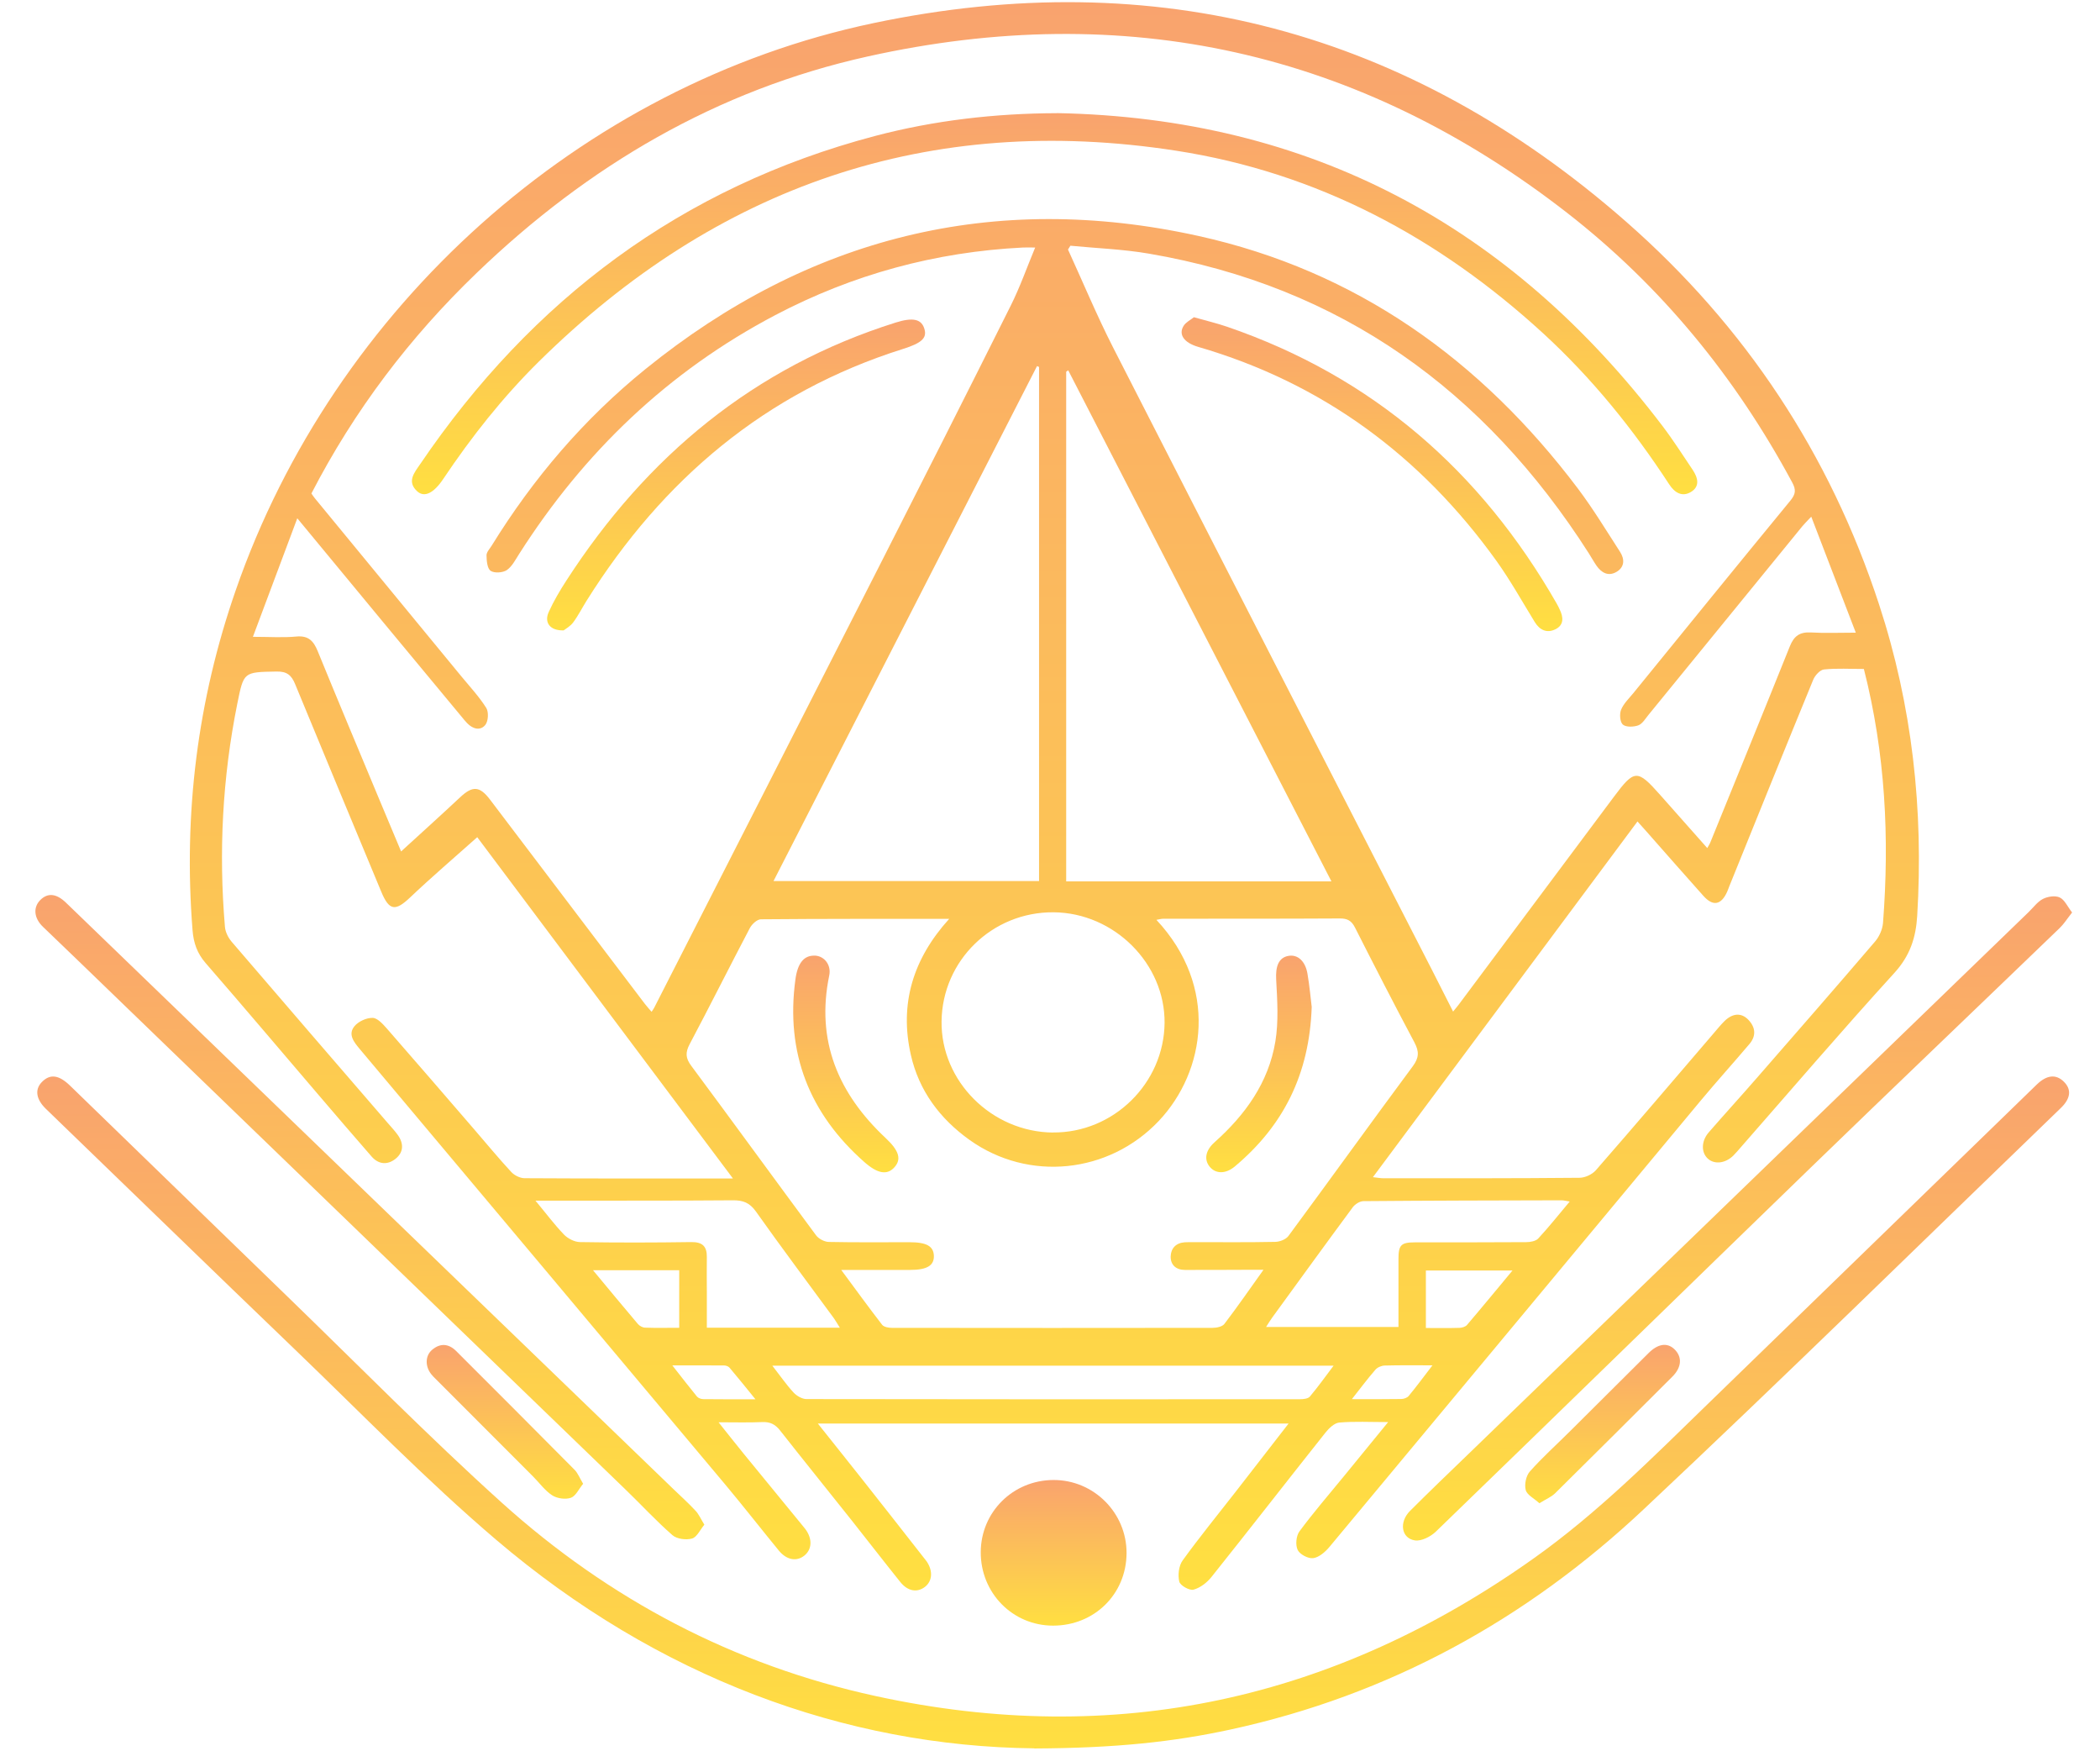
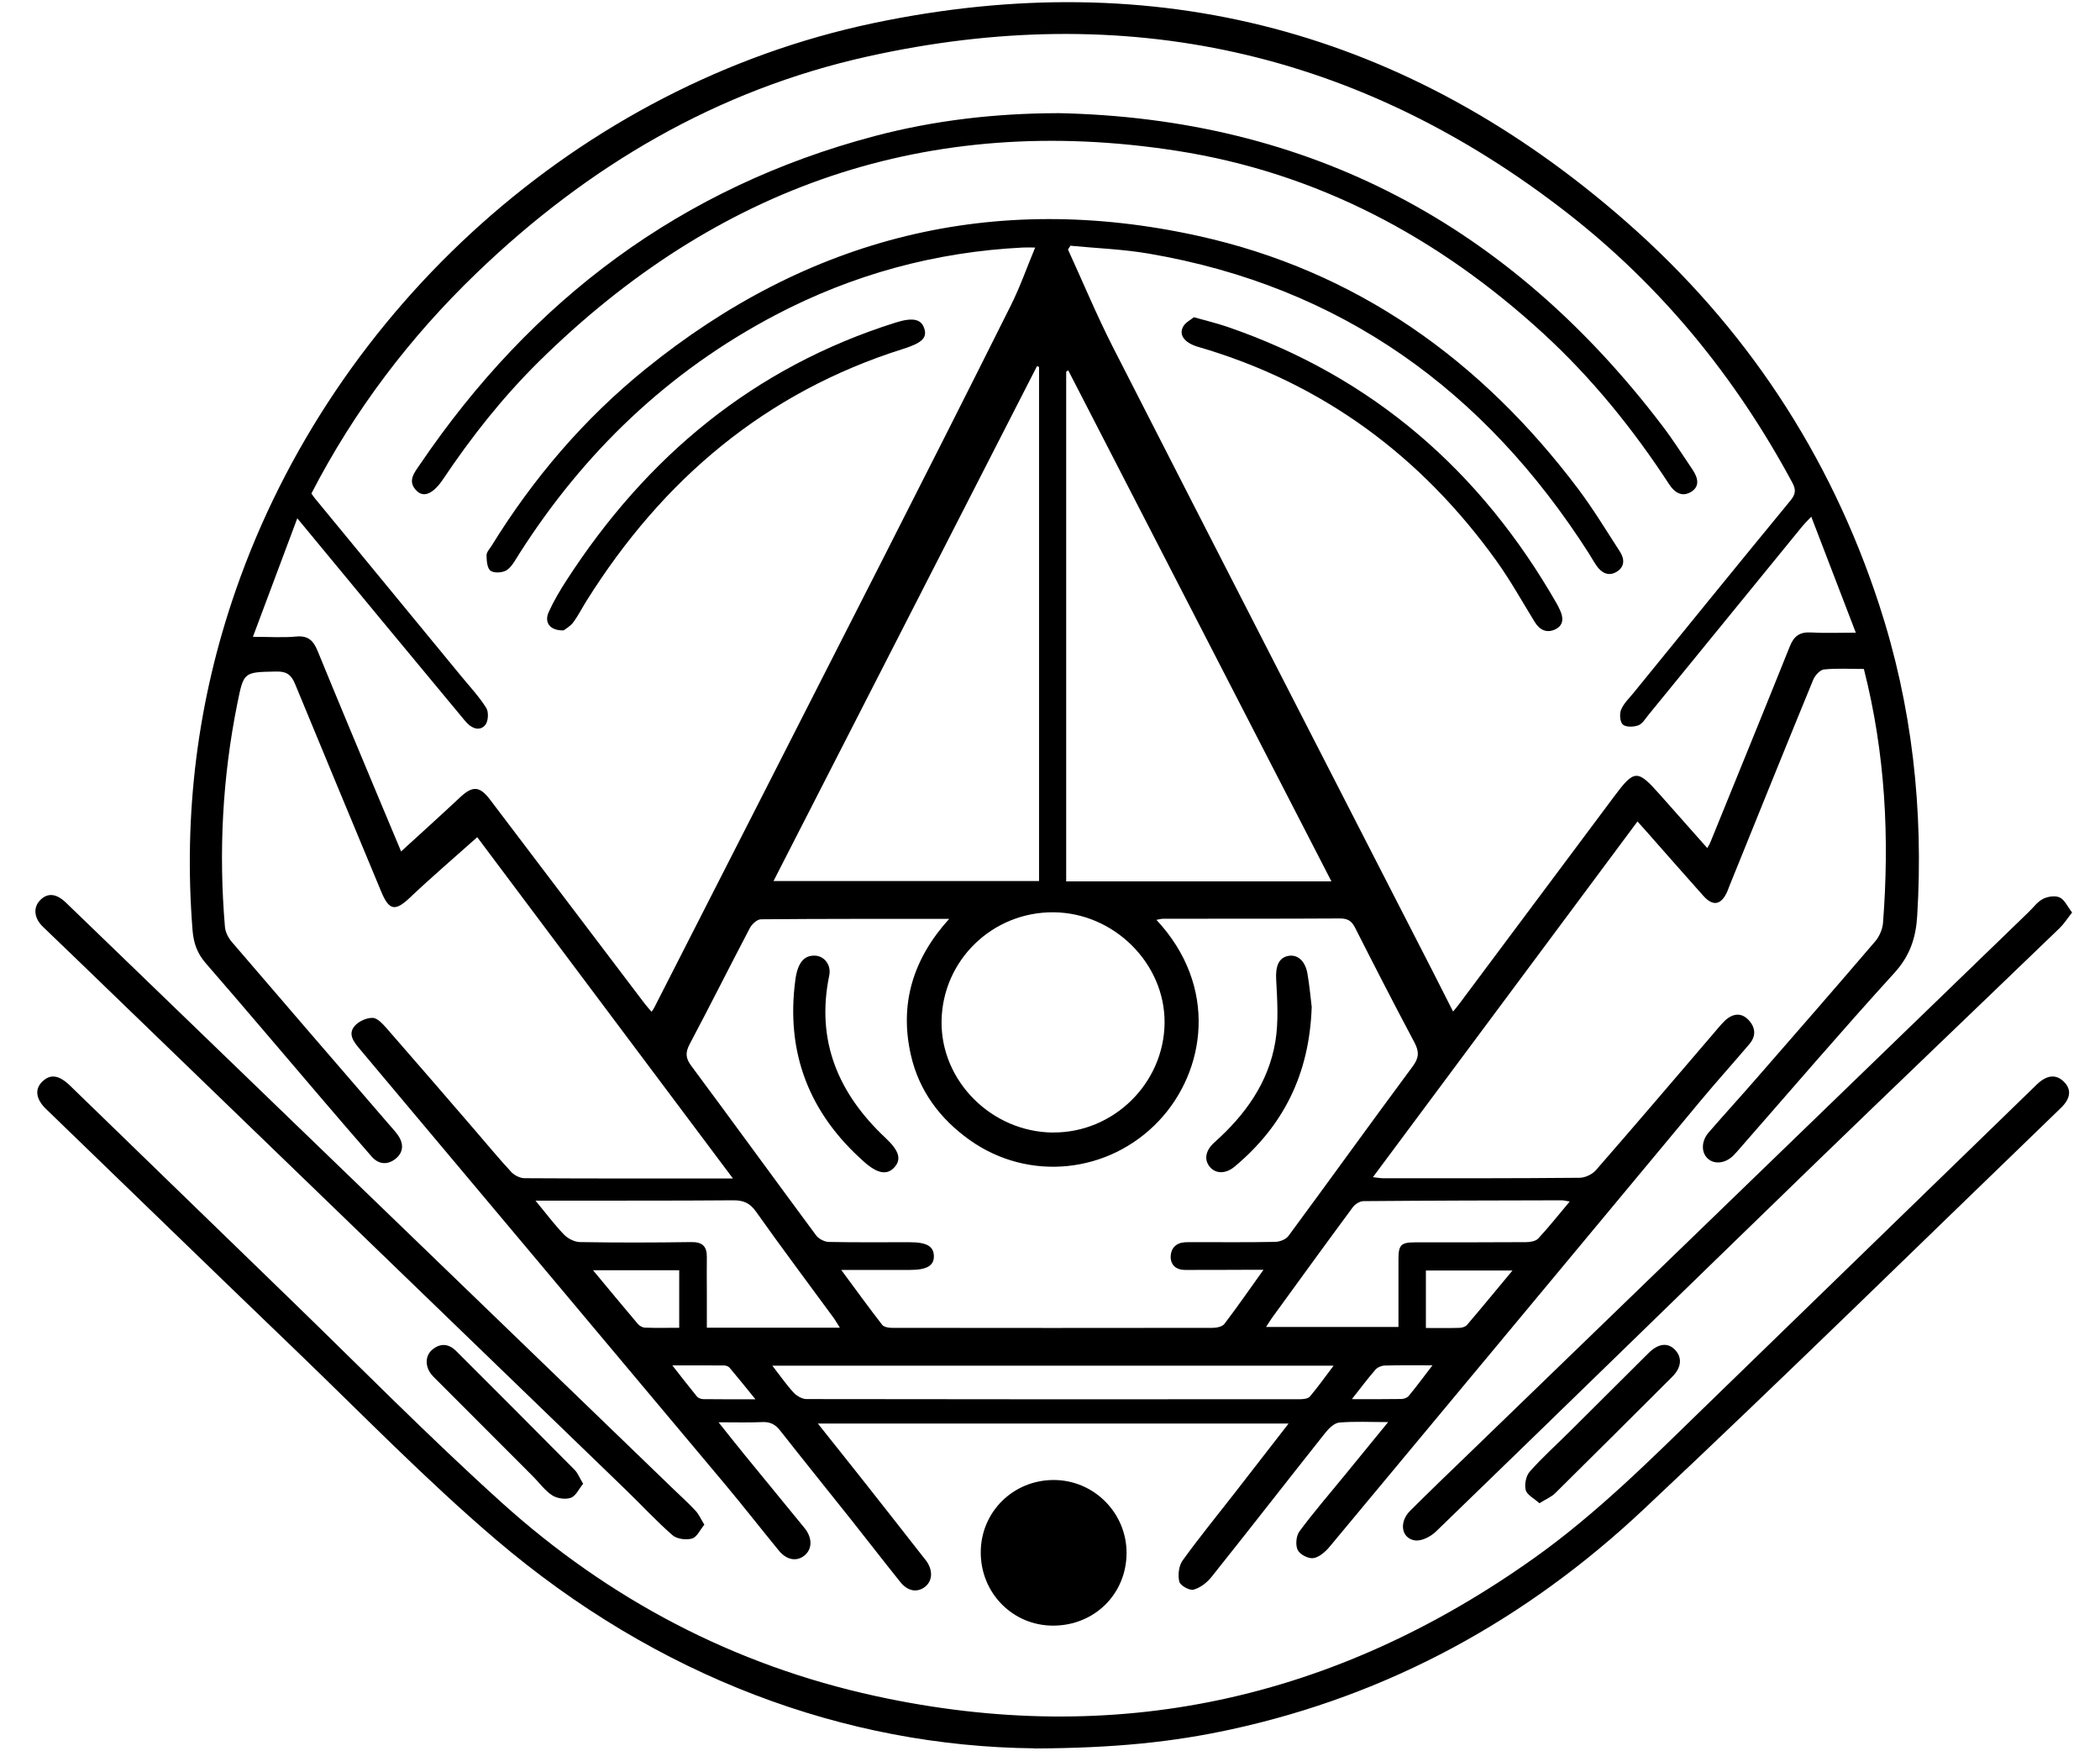
<svg xmlns="http://www.w3.org/2000/svg" width="180" height="150" viewBox="0 0 271 232" fill="none">
  <path d="M243.389 88.664C241.563 88.664 239.819 88.554 238.111 88.728C237.579 88.783 236.918 89.518 236.679 90.096C232.944 99.187 229.263 108.306 225.573 117.424C225.472 117.672 225.389 117.929 225.279 118.177C224.48 119.958 223.397 120.17 222.112 118.728C219.588 115.909 217.091 113.053 214.585 110.216C214.237 109.821 213.879 109.426 213.383 108.875C201.698 124.587 190.086 140.188 178.31 156.019C178.943 156.092 179.328 156.166 179.714 156.166C188.37 156.166 197.035 156.184 205.691 156.101C206.425 156.101 207.371 155.661 207.857 155.11C213.126 149.077 218.312 142.979 223.526 136.9C223.985 136.368 224.425 135.817 224.93 135.321C226.004 134.274 227.161 134.201 228.079 135.156C229.033 136.148 229.143 137.286 228.235 138.361C226.105 140.877 223.884 143.328 221.773 145.863C205.36 165.578 188.976 185.312 172.554 205.018C172.004 205.679 171.177 206.404 170.397 206.514C169.736 206.606 168.617 206.019 168.332 205.422C168.02 204.76 168.13 203.548 168.58 202.952C170.443 200.435 172.499 198.057 174.491 195.624C176.354 193.337 178.218 191.06 180.329 188.48C177.906 188.48 175.868 188.369 173.849 188.544C173.197 188.599 172.472 189.306 172.004 189.894C166.955 196.248 161.98 202.658 156.913 209.003C156.317 209.756 155.408 210.454 154.517 210.693C153.985 210.83 152.746 210.132 152.636 209.618C152.434 208.746 152.571 207.524 153.085 206.817C155.334 203.704 157.767 200.729 160.126 197.699C162.411 194.761 164.697 191.813 167.13 188.672H104.721C106.749 191.225 108.668 193.613 110.568 196.019C113.322 199.499 116.057 202.997 118.792 206.487C118.93 206.661 119.068 206.827 119.187 207.001C120.013 208.259 119.885 209.6 118.893 210.344C117.856 211.115 116.626 210.895 115.644 209.664C113.478 206.964 111.357 204.219 109.209 201.51C106.043 197.525 102.848 193.576 99.7 189.572C99.067 188.773 98.387 188.434 97.359 188.48C95.542 188.562 93.715 188.507 91.558 188.507C92.825 190.096 93.88 191.427 94.954 192.75C97.488 195.853 100.03 198.948 102.564 202.042C102.738 202.254 102.913 202.456 103.078 202.676C104.014 203.943 103.959 205.33 102.958 206.156C101.93 207.001 100.599 206.781 99.562 205.523C97.194 202.639 94.899 199.692 92.504 196.827C76.339 177.543 60.156 158.278 43.974 139.013C43.212 138.103 42.395 137.093 43.294 136.01C43.818 135.376 44.882 134.889 45.699 134.908C46.333 134.917 47.049 135.716 47.572 136.304C51.455 140.739 55.301 145.211 59.165 149.683C60.79 151.565 62.378 153.494 64.067 155.321C64.48 155.771 65.223 156.147 65.82 156.157C74.861 156.212 83.894 156.193 93.467 156.193C81.874 140.73 70.501 125.551 59.569 110.959C56.512 113.687 53.511 116.249 50.656 118.958C48.71 120.803 47.893 120.711 46.847 118.195C43.037 109.022 39.2 99.848 35.419 90.656C34.923 89.454 34.308 88.976 32.95 89.004C28.571 89.086 28.617 89.031 27.754 93.292C25.79 103.062 25.276 112.915 26.12 122.842C26.175 123.521 26.552 124.274 27.002 124.807C33.867 132.823 40.77 140.803 47.664 148.792C48.123 149.325 48.609 149.839 49.022 150.408C49.83 151.529 49.839 152.704 48.738 153.585C47.682 154.43 46.489 154.348 45.562 153.282C43.138 150.509 40.752 147.718 38.356 144.917C33.427 139.159 28.544 133.374 23.569 127.654C22.439 126.35 21.962 124.991 21.825 123.283C20.604 107.856 22.476 92.824 27.552 78.232C40.55 40.739 73.246 11.236 112.055 3.072C149.524 -4.816 183.037 4.082 211.905 29.408C227.647 43.219 238.882 60.161 245.409 80.106C249.806 93.522 251.32 107.314 250.466 121.391C250.292 124.283 249.512 126.662 247.465 128.921C240.397 136.68 233.568 144.66 226.647 152.557C226.472 152.759 226.289 152.961 226.096 153.154C225.068 154.173 223.645 154.366 222.755 153.604C221.819 152.805 221.809 151.271 222.81 150.105C224.939 147.653 227.133 145.257 229.263 142.805C234.495 136.809 239.727 130.812 244.895 124.77C245.445 124.127 245.859 123.172 245.932 122.337C246.804 111.051 246.253 99.867 243.389 88.636V88.664ZM49.472 112.851C52.06 110.482 54.704 108.104 57.302 105.67C58.945 104.128 59.89 104.164 61.267 105.982C68.096 114.991 74.925 124.008 81.764 133.016C82.039 133.384 82.361 133.723 82.682 134.1C82.847 133.852 82.948 133.723 83.022 133.576C93.017 113.981 103.023 94.385 112.991 74.78C118.802 63.366 124.584 51.933 130.312 40.473C131.524 38.049 132.423 35.478 133.534 32.806C132.791 32.806 132.359 32.787 131.928 32.806C120.316 33.384 109.347 36.368 99.057 41.777C84.885 49.233 73.723 59.931 65.141 73.393C64.645 74.164 64.195 75.073 63.488 75.56C62.956 75.918 61.827 75.992 61.34 75.652C60.891 75.34 60.808 74.311 60.799 73.595C60.799 73.173 61.221 72.741 61.478 72.328C66.986 63.402 73.714 55.524 81.856 48.93C103.463 31.428 127.99 25.276 155.132 31.263C176.107 35.882 192.638 47.709 205.498 64.77C207.508 67.443 209.252 70.326 211.07 73.136C211.703 74.118 211.685 75.174 210.583 75.808C209.509 76.423 208.61 75.918 207.949 74.972C207.582 74.44 207.27 73.871 206.921 73.32C193.143 51.759 174.06 37.966 148.597 33.614C145.173 33.026 141.676 32.907 138.206 32.567C138.096 32.732 137.995 32.898 137.885 33.072C139.858 37.379 141.685 41.768 143.833 45.992C157.895 73.531 172.022 101.024 186.13 128.535C187.048 130.335 187.957 132.144 188.939 134.072C189.269 133.659 189.481 133.42 189.673 133.163C196.539 123.971 203.405 114.789 210.262 105.597C212.979 101.96 213.355 101.933 216.384 105.349C218.45 107.672 220.515 110.004 222.635 112.401C222.847 112.015 222.975 111.832 223.049 111.63C226.573 102.97 230.107 94.32 233.586 85.652C234.137 84.275 234.917 83.742 236.386 83.825C238.212 83.935 240.039 83.852 242.325 83.852C240.324 78.646 238.423 73.705 236.422 68.48C235.817 69.123 235.514 69.417 235.248 69.738C228.437 78.085 221.635 86.433 214.824 94.77C214.42 95.266 214.025 95.946 213.484 96.139C212.869 96.359 211.868 96.396 211.446 96.038C211.061 95.707 210.978 94.633 211.207 94.073C211.538 93.255 212.254 92.576 212.832 91.869C219.762 83.347 226.693 74.816 233.669 66.332C234.366 65.478 234.412 64.899 233.898 63.944C226.381 49.986 216.559 37.939 204.048 28.205C176.446 6.736 145.43 -0.087 111.348 7.48C91.319 11.924 74.237 21.998 59.505 36.166C50.619 44.706 43.267 54.403 37.585 65.404C37.741 65.624 37.879 65.854 38.053 66.056C44.515 73.916 50.986 81.768 57.449 89.628C58.587 91.005 59.817 92.328 60.762 93.825C61.102 94.366 61.038 95.578 60.643 96.074C59.982 96.892 58.981 96.625 58.238 95.854C57.972 95.578 57.733 95.285 57.494 94.991C54.034 90.831 50.583 86.662 47.131 82.502C43.414 78.012 39.696 73.513 35.712 68.692C33.711 74.036 31.811 79.105 29.829 84.403C32.023 84.403 33.812 84.532 35.575 84.366C37.19 84.21 37.87 84.954 38.42 86.304C41.119 92.906 43.882 99.481 46.626 106.056C47.636 108.48 48.655 110.895 49.472 112.842V112.851ZM163.797 168.296C162.861 168.296 162.182 168.296 161.503 168.296C158.795 168.296 156.096 168.333 153.388 168.314C152.241 168.314 151.479 167.672 151.497 166.533C151.525 165.468 152.186 164.733 153.352 164.651C153.783 164.623 154.215 164.632 154.646 164.632C158.217 164.632 161.787 164.669 165.358 164.595C165.955 164.586 166.762 164.274 167.102 163.824C172.628 156.34 178.053 148.792 183.597 141.317C184.432 140.188 184.45 139.371 183.817 138.168C181.128 133.117 178.512 128.021 175.923 122.915C175.464 122.015 174.904 121.722 173.913 121.731C166.12 121.777 158.327 121.758 150.543 121.767C150.258 121.767 149.983 121.85 149.607 121.914C157.868 130.757 156.142 141.979 149.928 148.562C143.319 155.551 132.662 156.68 124.814 151.069C120.904 148.269 118.132 144.568 117.058 139.839C115.506 133.044 117.351 127.066 122.134 121.786C113.625 121.786 105.409 121.767 97.185 121.841C96.68 121.841 95.992 122.474 95.716 122.989C93.027 128.103 90.438 133.283 87.73 138.388C87.143 139.499 87.18 140.243 87.942 141.262C93.486 148.728 98.956 156.258 104.491 163.732C104.831 164.191 105.593 164.586 106.162 164.605C109.733 164.678 113.303 164.641 116.874 164.641C119.132 164.641 120.068 165.165 120.105 166.45C120.142 167.745 119.178 168.314 116.938 168.314C114.001 168.314 111.054 168.314 107.823 168.314C109.76 170.932 111.467 173.291 113.248 175.587C113.478 175.881 114.093 175.991 114.533 175.991C128.706 176.01 142.888 176.01 157.06 175.991C157.592 175.991 158.345 175.835 158.62 175.468C160.346 173.209 161.962 170.867 163.788 168.314L163.797 168.296ZM134.048 48.637C133.956 48.6 133.874 48.554 133.782 48.517C122.152 71.235 110.522 93.953 98.846 116.772H134.048V48.637ZM172.811 116.818C161.117 94.118 149.515 71.603 137.912 49.077C137.821 49.142 137.738 49.206 137.646 49.27V116.818H172.811ZM135.893 150.096C143.916 150.16 150.616 143.576 150.69 135.569C150.754 127.709 143.998 120.978 135.976 120.913C127.852 120.849 121.225 127.295 121.124 135.358C121.023 143.301 127.77 150.032 135.893 150.105V150.096ZM98.69 181.005C99.764 182.382 100.554 183.539 101.508 184.568C101.921 185.009 102.637 185.431 103.215 185.431C125.025 185.468 146.835 185.468 168.644 185.449C169.094 185.449 169.718 185.385 169.957 185.091C171.021 183.833 171.976 182.483 173.096 181.005H98.69ZM107.64 175.973C107.282 175.403 107.08 175.045 106.841 174.706C103.39 169.995 99.883 165.33 96.515 160.573C95.679 159.398 94.798 159.067 93.431 159.086C85.702 159.15 77.973 159.123 70.235 159.132C69.335 159.132 68.445 159.132 67.288 159.132C68.647 160.766 69.767 162.272 71.061 163.622C71.575 164.155 72.466 164.614 73.191 164.623C78.111 164.706 83.031 164.696 87.951 164.623C89.428 164.605 90.025 165.192 90.007 166.616C89.979 168.131 90.007 169.646 90.007 171.161C90.007 172.759 90.007 174.347 90.007 175.973H107.631H107.64ZM204.406 159.251C203.855 159.159 203.598 159.086 203.341 159.086C194.584 159.104 185.818 159.123 177.061 159.196C176.584 159.196 175.951 159.591 175.648 159.995C172.049 164.862 168.497 169.765 164.936 174.66C164.669 175.027 164.44 175.422 164.146 175.872H181.697C181.697 172.777 181.697 169.802 181.697 166.836C181.697 165.018 182.046 164.66 183.863 164.66C188.783 164.66 193.703 164.66 198.623 164.632C199.165 164.632 199.89 164.504 200.22 164.155C201.615 162.658 202.882 161.051 204.397 159.251H204.406ZM185.332 168.388V176.01C186.892 176.01 188.352 176.037 189.793 175.991C190.132 175.982 190.582 175.844 190.784 175.605C192.767 173.282 194.713 170.913 196.815 168.388H185.322H185.332ZM74.916 168.351C77.009 170.867 78.918 173.19 80.864 175.477C81.085 175.734 81.489 175.954 81.81 175.964C83.297 176.019 84.793 175.982 86.344 175.982V168.351H74.916ZM85.426 180.959C86.638 182.502 87.648 183.815 88.694 185.091C88.869 185.302 89.236 185.431 89.52 185.44C91.714 185.468 93.917 185.458 96.451 185.458C95.184 183.897 94.119 182.575 93.017 181.271C92.871 181.097 92.549 180.977 92.311 180.977C90.117 180.959 87.923 180.968 85.426 180.968V180.959ZM186.204 180.959C183.854 180.959 181.862 180.931 179.87 180.987C179.448 180.996 178.906 181.225 178.64 181.538C177.603 182.731 176.648 184.008 175.519 185.44C177.887 185.44 179.98 185.459 182.064 185.422C182.394 185.422 182.844 185.266 183.046 185.027C184.065 183.796 185.02 182.502 186.204 180.959Z" fill="url(#paint0_linear_47_1218)" />
  <path d="M133.415 231.721C108.319 231.464 83.425 222.263 62.075 204.081C52.74 196.129 44.166 187.277 35.309 178.774C24.303 168.204 13.361 157.562 2.383 146.965C1.107 145.725 0.878 144.439 1.814 143.448C2.897 142.309 4.072 142.419 5.596 143.898C15.234 153.236 24.854 162.594 34.501 171.932C43.909 181.042 53.098 190.39 62.818 199.159C77.046 211.987 93.596 220.702 112.367 224.788C144.173 231.721 173.27 225.293 199.715 206.478C208.087 200.527 215.311 193.264 222.645 186.138C237.203 171.997 251.77 157.865 266.328 143.732C267.631 142.474 268.852 142.337 269.889 143.347C270.945 144.366 270.835 145.578 269.504 146.855C251.081 164.623 232.815 182.566 214.154 200.087C198.614 214.678 180.439 224.669 159.456 229.223C151.874 230.867 144.2 231.693 133.415 231.739V231.721Z" fill="url(#paint1_linear_47_1218)" />
  <path d="M89.686 202.07C89.116 202.749 88.694 203.732 88.042 203.916C87.262 204.136 86.032 203.98 85.445 203.466C83.288 201.583 81.342 199.462 79.276 197.469C55.08 174.09 30.875 150.711 6.679 127.341C5.119 125.835 3.558 124.348 1.998 122.842C0.795 121.685 0.667 120.271 1.64 119.288C2.622 118.306 3.769 118.407 5.045 119.637C31.903 145.56 58.761 171.482 85.619 197.405C86.592 198.342 87.602 199.251 88.52 200.243C88.942 200.693 89.199 201.299 89.676 202.079L89.686 202.07Z" fill="url(#paint2_linear_47_1218)" />
  <path d="M271 120.941C270.348 121.767 269.926 122.447 269.366 122.989C258.379 133.576 247.336 144.109 236.377 154.724C219.781 170.803 203.249 186.946 186.644 203.007C185.956 203.668 184.744 204.283 183.891 204.164C182.064 203.897 181.743 201.739 183.23 200.252C185.754 197.727 188.333 195.256 190.903 192.777C215.678 168.81 240.452 144.853 265.236 120.886C265.86 120.289 266.401 119.518 267.136 119.141C267.769 118.82 268.76 118.664 269.357 118.948C270.018 119.261 270.394 120.16 271 120.941Z" fill="url(#paint3_linear_47_1218)" />
  <path d="M135.911 215.458C130.551 215.458 126.292 211.133 126.319 205.706C126.347 200.39 130.597 196.175 135.957 196.156C141.3 196.138 145.669 200.509 145.65 205.853C145.623 211.28 141.382 215.458 135.911 215.458Z" fill="url(#paint4_linear_47_1218)" />
  <path d="M73.604 196.661C73.035 197.35 72.631 198.287 71.979 198.516C71.254 198.764 70.152 198.608 69.501 198.186C68.528 197.552 67.812 196.533 66.967 195.688C62.644 191.363 58.321 187.038 54.006 182.713C53.814 182.52 53.621 182.336 53.456 182.116C52.639 181.069 52.666 179.683 53.584 178.902C54.667 177.984 55.778 178.076 56.769 179.058C62.011 184.292 67.252 189.536 72.466 194.797C72.897 195.229 73.126 195.853 73.604 196.652V196.661Z" fill="url(#paint5_linear_47_1218)" />
  <path d="M200.376 199.233C199.669 198.59 198.742 198.14 198.568 197.488C198.375 196.753 198.605 195.605 199.109 195.036C200.752 193.181 202.616 191.51 204.378 189.756C207.866 186.285 211.354 182.814 214.842 179.343C216.082 178.103 217.293 177.91 218.248 178.792C219.34 179.811 219.267 181.207 218 182.465C212.832 187.626 207.664 192.777 202.469 197.91C201.964 198.406 201.257 198.691 200.385 199.233H200.376Z" fill="url(#paint6_linear_47_1218)" />
  <path d="M136.398 14.991C169.984 15.625 196.539 29.913 216.733 56.506C218.138 58.352 219.386 60.326 220.689 62.255C221.387 63.292 221.718 64.477 220.442 65.221C219.276 65.9 218.294 65.285 217.587 64.192C212.805 56.864 207.334 50.106 200.881 44.183C186.993 31.447 170.911 22.87 152.241 19.977C119.417 14.89 91.301 24.679 67.748 47.911C62.956 52.64 58.798 57.902 55.053 63.494C53.804 65.358 52.556 65.992 51.602 65.11C50.206 63.825 51.234 62.64 51.987 61.538C66.811 39.702 86.638 24.798 112.303 18.021C120.178 15.946 128.229 15.028 136.398 15V14.991Z" fill="url(#paint7_linear_47_1218)" />
  <path d="M154.572 42.043C156.197 42.502 157.62 42.842 158.997 43.311C178.273 49.931 192.62 62.429 202.689 80.023C202.827 80.252 202.937 80.501 203.056 80.748C203.57 81.786 203.662 82.833 202.506 83.402C201.386 83.953 200.431 83.531 199.761 82.438C198.091 79.72 196.539 76.928 194.685 74.339C184.698 60.446 171.655 50.776 155.142 45.974C153.26 45.423 152.489 44.321 153.223 43.173C153.535 42.686 154.15 42.392 154.582 42.043H154.572Z" fill="url(#paint8_linear_47_1218)" />
  <path d="M71.024 83.549C69.207 83.604 68.418 82.502 69.042 81.125C69.703 79.656 70.538 78.251 71.419 76.892C82.03 60.501 96.23 48.673 115.038 42.751C117.379 42.016 118.499 42.3 118.866 43.65C119.196 44.835 118.425 45.487 116.011 46.249C97.763 51.997 84.141 63.568 74.072 79.61C73.466 80.574 72.961 81.593 72.282 82.502C71.896 83.016 71.272 83.356 71.015 83.558L71.024 83.549Z" fill="url(#paint9_linear_47_1218)" />
  <path d="M104.308 126.653C105.593 126.699 106.52 127.901 106.235 129.279C104.436 137.956 107.447 144.963 113.707 150.831C115.506 152.52 115.855 153.668 114.827 154.761C113.882 155.762 112.642 155.56 110.898 154.026C103.583 147.58 100.434 139.536 101.747 129.83C102.041 127.617 102.903 126.607 104.308 126.662V126.653Z" fill="url(#paint10_linear_47_1218)" />
  <path d="M170.195 133.457C169.892 142.447 166.386 149.251 159.997 154.605C158.786 155.615 157.473 155.596 156.684 154.651C155.903 153.714 156.087 152.484 157.317 151.391C161.383 147.764 164.468 143.494 165.376 138.048C165.817 135.385 165.633 132.585 165.486 129.857C165.385 128.113 165.789 126.919 167.12 126.689C168.332 126.478 169.351 127.369 169.635 129.068C169.92 130.711 170.058 132.383 170.195 133.457Z" fill="url(#paint11_linear_47_1218)" />
  <defs>
    <linearGradient id="paint0_linear_47_1218" x1="136.079" y1="0.287" x2="136.079" y2="210.792" gradientUnits="userSpaceOnUse">
-       <stop stop-color="#F9A36E" />
-       <stop offset="1" stop-color="#FFDF41" />
+       <stop stopColor="#F9A36E" />
+       <stop offset="1" stopColor="#FFDF41" />
    </linearGradient>
    <linearGradient id="paint1_linear_47_1218" x1="135.922" y1="142.678" x2="135.922" y2="231.739" gradientUnits="userSpaceOnUse">
-       <stop stop-color="#F9A36E" />
-       <stop offset="1" stop-color="#FFDF41" />
+       <stop stopColor="#F9A36E" />
+       <stop offset="1" stopColor="#FFDF41" />
    </linearGradient>
    <linearGradient id="paint2_linear_47_1218" x1="45.339" y1="118.624" x2="45.339" y2="204.013" gradientUnits="userSpaceOnUse">
-       <stop stop-color="#F9A36E" />
-       <stop offset="1" stop-color="#FFDF41" />
+       <stop stopColor="#F9A36E" />
+       <stop offset="1" stopColor="#FFDF41" />
    </linearGradient>
    <linearGradient id="paint3_linear_47_1218" x1="226.645" y1="118.799" x2="226.645" y2="204.179" gradientUnits="userSpaceOnUse">
-       <stop stop-color="#F9A36E" />
-       <stop offset="1" stop-color="#FFDF41" />
+       <stop stopColor="#F9A36E" />
+       <stop offset="1" stopColor="#FFDF41" />
    </linearGradient>
    <linearGradient id="paint4_linear_47_1218" x1="135.985" y1="196.156" x2="135.985" y2="215.458" gradientUnits="userSpaceOnUse">
-       <stop stop-color="#F9A36E" />
-       <stop offset="1" stop-color="#FFDF41" />
+       <stop stopColor="#F9A36E" />
+       <stop offset="1" stopColor="#FFDF41" />
    </linearGradient>
    <linearGradient id="paint5_linear_47_1218" x1="63.236" y1="178.264" x2="63.236" y2="198.635" gradientUnits="userSpaceOnUse">
-       <stop stop-color="#F9A36E" />
-       <stop offset="1" stop-color="#FFDF41" />
+       <stop stopColor="#F9A36E" />
+       <stop offset="1" stopColor="#FFDF41" />
    </linearGradient>
    <linearGradient id="paint6_linear_47_1218" x1="208.756" y1="178.247" x2="208.756" y2="199.233" gradientUnits="userSpaceOnUse">
-       <stop stop-color="#F9A36E" />
-       <stop offset="1" stop-color="#FFDF41" />
+       <stop stopColor="#F9A36E" />
+       <stop offset="1" stopColor="#FFDF41" />
    </linearGradient>
    <linearGradient id="paint7_linear_47_1218" x1="136.108" y1="14.991" x2="136.108" y2="65.505" gradientUnits="userSpaceOnUse">
-       <stop stop-color="#F9A36E" />
-       <stop offset="1" stop-color="#FFDF41" />
+       <stop stopColor="#F9A36E" />
+       <stop offset="1" stopColor="#FFDF41" />
    </linearGradient>
    <linearGradient id="paint8_linear_47_1218" x1="178.184" y1="42.043" x2="178.184" y2="83.644" gradientUnits="userSpaceOnUse">
-       <stop stop-color="#F9A36E" />
-       <stop offset="1" stop-color="#FFDF41" />
+       <stop stopColor="#F9A36E" />
+       <stop offset="1" stopColor="#FFDF41" />
    </linearGradient>
    <linearGradient id="paint9_linear_47_1218" x1="93.885" y1="42.355" x2="93.885" y2="83.558" gradientUnits="userSpaceOnUse">
-       <stop stop-color="#F9A36E" />
-       <stop offset="1" stop-color="#FFDF41" />
+       <stop stopColor="#F9A36E" />
+       <stop offset="1" stopColor="#FFDF41" />
    </linearGradient>
    <linearGradient id="paint10_linear_47_1218" x1="108.428" y1="126.653" x2="108.428" y2="155.376" gradientUnits="userSpaceOnUse">
-       <stop stop-color="#F9A36E" />
-       <stop offset="1" stop-color="#FFDF41" />
+       <stop stopColor="#F9A36E" />
+       <stop offset="1" stopColor="#FFDF41" />
    </linearGradient>
    <linearGradient id="paint11_linear_47_1218" x1="163.205" y1="126.659" x2="163.205" y2="155.361" gradientUnits="userSpaceOnUse">
-       <stop stop-color="#F9A36E" />
-       <stop offset="1" stop-color="#FFDF41" />
+       <stop stopColor="#F9A36E" />
+       <stop offset="1" stopColor="#FFDF41" />
    </linearGradient>
  </defs>
</svg>
